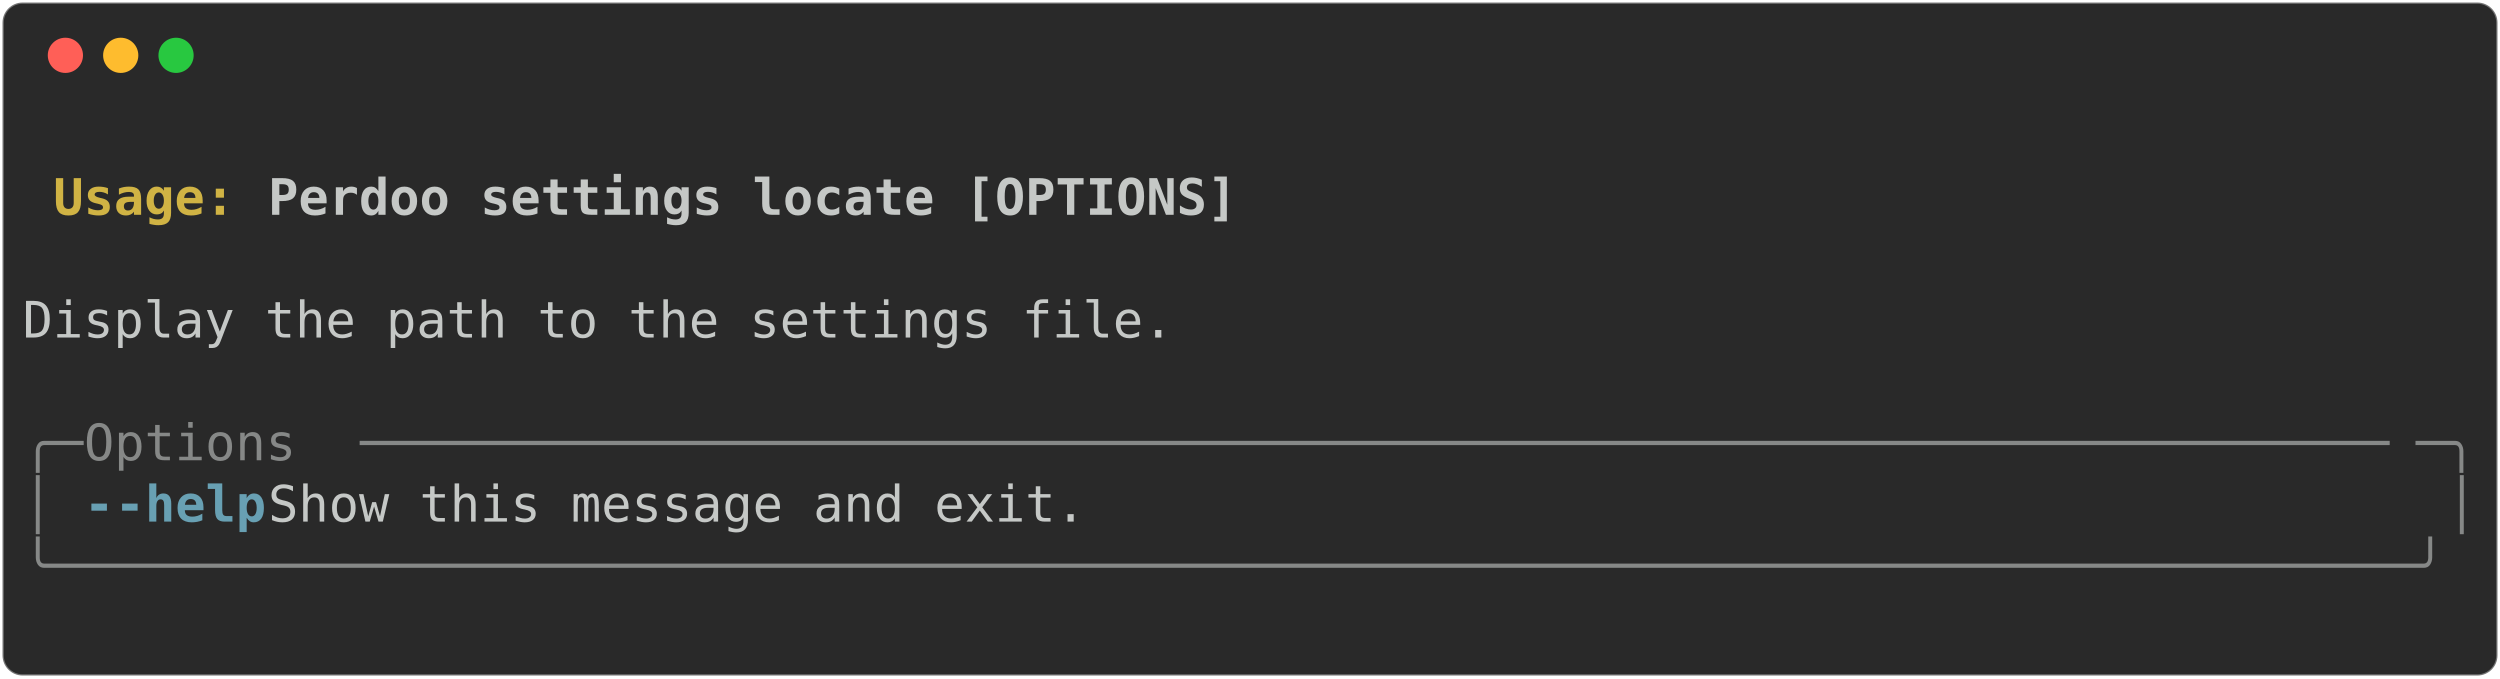
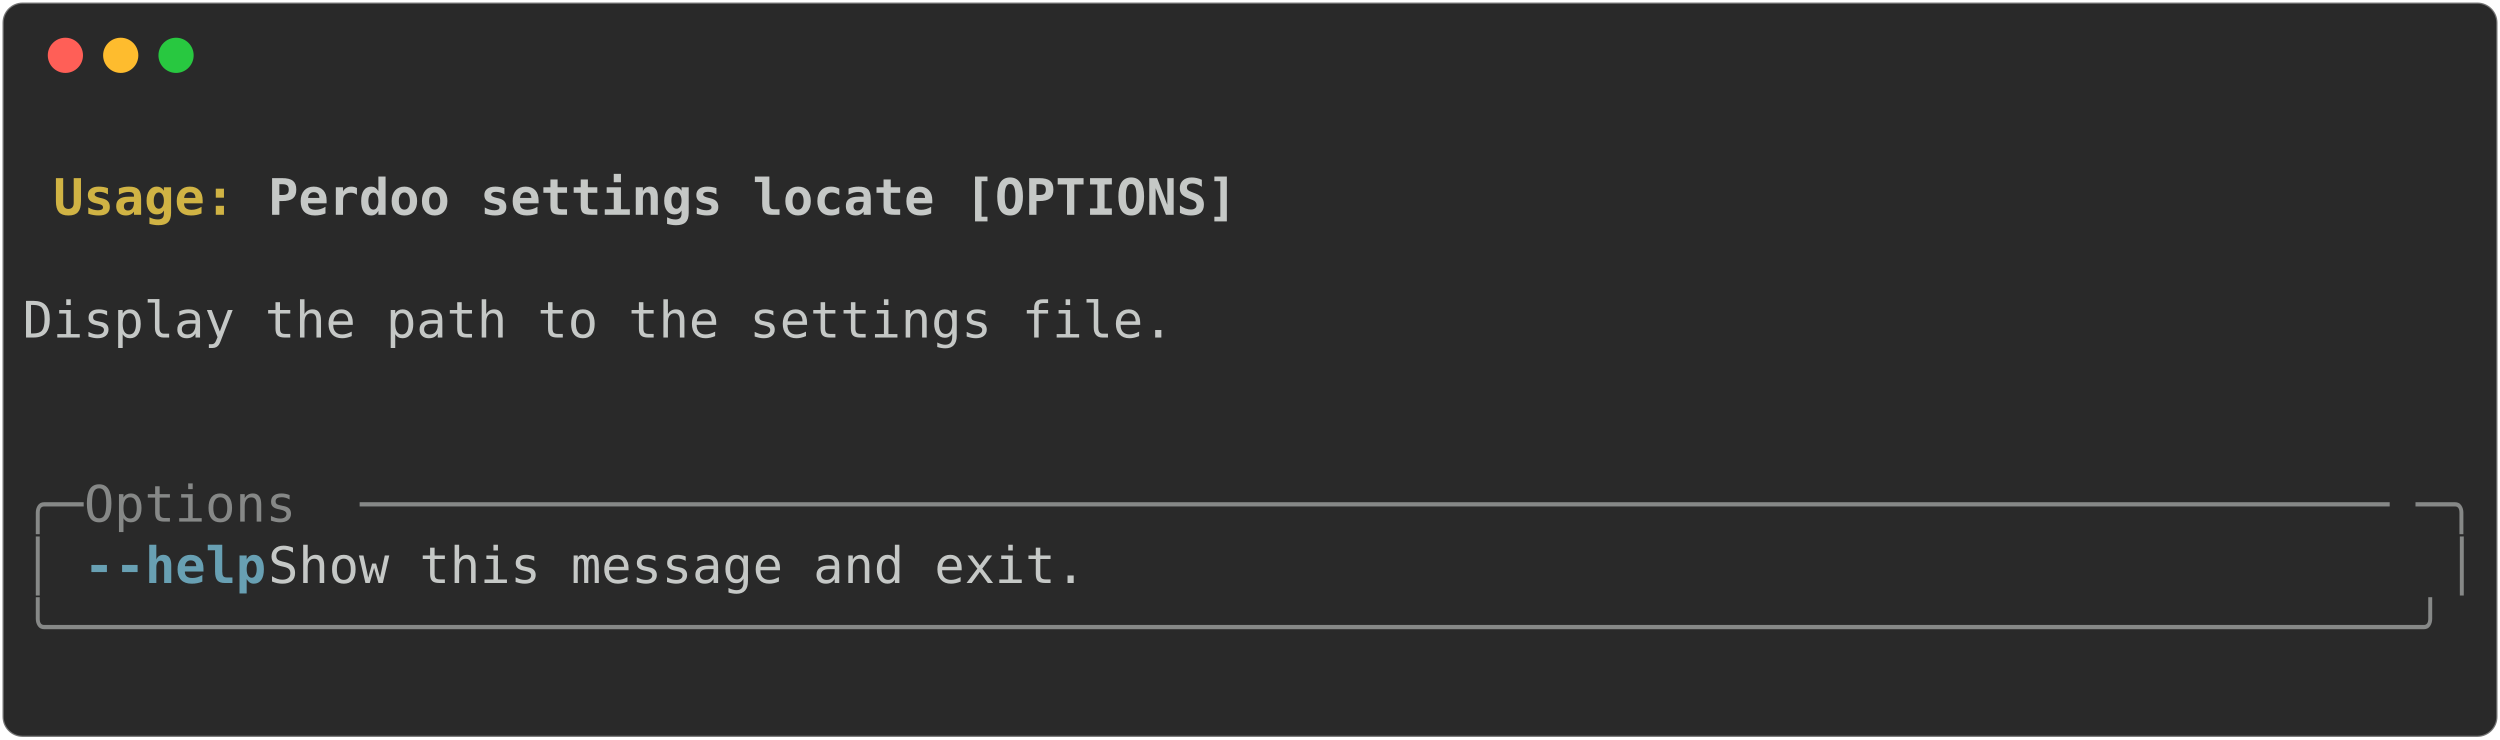
- <svg xmlns="http://www.w3.org/2000/svg" class="rich-terminal" viewBox="0 0 994 269.6">
+ <svg xmlns="http://www.w3.org/2000/svg" class="rich-terminal" viewBox="0 0 994 294.0">
  <style>

    @font-face {
        font-family: "Fira Code";
        src: local("FiraCode-Regular"),
                url("https://cdnjs.cloudflare.com/ajax/libs/firacode/6.2.0/woff2/FiraCode-Regular.woff2") format("woff2"),
                url("https://cdnjs.cloudflare.com/ajax/libs/firacode/6.2.0/woff/FiraCode-Regular.woff") format("woff");
        font-style: normal;
        font-weight: 400;
    }
    @font-face {
        font-family: "Fira Code";
        src: local("FiraCode-Bold"),
                url("https://cdnjs.cloudflare.com/ajax/libs/firacode/6.2.0/woff2/FiraCode-Bold.woff2") format("woff2"),
                url("https://cdnjs.cloudflare.com/ajax/libs/firacode/6.2.0/woff/FiraCode-Bold.woff") format("woff");
        font-style: bold;
        font-weight: 700;
    }

-     .terminal-1116311126-matrix {
+     .terminal-1679728644-matrix {
        font-family: Fira Code, monospace;
        font-size: 20px;
        line-height: 24.4px;
        font-variant-east-asian: full-width;
    }

-     .terminal-1116311126-title {
+     .terminal-1679728644-title {
        font-size: 18px;
        font-weight: bold;
        font-family: arial;
    }

-     .terminal-1116311126-r1 { fill: #c5c8c6;font-weight: bold }
- .terminal-1116311126-r2 { fill: #c5c8c6 }
- .terminal-1116311126-r3 { fill: #d0b344;font-weight: bold }
- .terminal-1116311126-r4 { fill: #868887 }
- .terminal-1116311126-r5 { fill: #68a0b3;font-weight: bold }
+     .terminal-1679728644-r1 { fill: #c5c8c6;font-weight: bold }
+ .terminal-1679728644-r2 { fill: #c5c8c6 }
+ .terminal-1679728644-r3 { fill: #d0b344;font-weight: bold }
+ .terminal-1679728644-r4 { fill: #868887 }
+ .terminal-1679728644-r5 { fill: #68a0b3;font-weight: bold }
    </style>
  <defs>
-     <clipPath id="terminal-1116311126-clip-terminal">
-       <rect x="0" y="0" width="975.0" height="218.6" />
+     <clipPath id="terminal-1679728644-clip-terminal">
+       <rect x="0" y="0" width="975.0" height="243.0" />
    </clipPath>
-     <clipPath id="terminal-1116311126-line-0">
+     <clipPath id="terminal-1679728644-line-0">
      <rect x="0" y="1.5" width="976" height="24.65" />
    </clipPath>
-     <clipPath id="terminal-1116311126-line-1">
+     <clipPath id="terminal-1679728644-line-1">
      <rect x="0" y="25.9" width="976" height="24.65" />
    </clipPath>
-     <clipPath id="terminal-1116311126-line-2">
+     <clipPath id="terminal-1679728644-line-2">
      <rect x="0" y="50.3" width="976" height="24.65" />
    </clipPath>
-     <clipPath id="terminal-1116311126-line-3">
+     <clipPath id="terminal-1679728644-line-3">
      <rect x="0" y="74.7" width="976" height="24.65" />
    </clipPath>
-     <clipPath id="terminal-1116311126-line-4">
+     <clipPath id="terminal-1679728644-line-4">
      <rect x="0" y="99.1" width="976" height="24.65" />
    </clipPath>
-     <clipPath id="terminal-1116311126-line-5">
+     <clipPath id="terminal-1679728644-line-5">
      <rect x="0" y="123.5" width="976" height="24.65" />
    </clipPath>
-     <clipPath id="terminal-1116311126-line-6">
+     <clipPath id="terminal-1679728644-line-6">
      <rect x="0" y="147.9" width="976" height="24.65" />
    </clipPath>
-     <clipPath id="terminal-1116311126-line-7">
+     <clipPath id="terminal-1679728644-line-7">
      <rect x="0" y="172.3" width="976" height="24.65" />
    </clipPath>
+     <clipPath id="terminal-1679728644-line-8">
+       <rect x="0" y="196.7" width="976" height="24.65" />
+     </clipPath>
  </defs>
-   <rect fill="#292929" stroke="rgba(255,255,255,0.35)" stroke-width="1" x="1" y="1" width="992" height="267.6" rx="8" />
+   <rect fill="#292929" stroke="rgba(255,255,255,0.35)" stroke-width="1" x="1" y="1" width="992" height="292" rx="8" />
  <g transform="translate(26,22)">
    <circle cx="0" cy="0" r="7" fill="#ff5f57" />
    <circle cx="22" cy="0" r="7" fill="#febc2e" />
    <circle cx="44" cy="0" r="7" fill="#28c840" />
  </g>
-   <g transform="translate(9, 41)" clip-path="url(#terminal-1116311126-clip-terminal)">
-     <g class="terminal-1116311126-matrix">
-       <text class="terminal-1116311126-r2" x="976" y="20" textLength="12.2" clip-path="url(#terminal-1116311126-line-0)">
+   <g transform="translate(9, 41)" clip-path="url(#terminal-1679728644-clip-terminal)">
+     <g class="terminal-1679728644-matrix">
+       <text class="terminal-1679728644-r2" x="976" y="20" textLength="12.2" clip-path="url(#terminal-1679728644-line-0)">
</text>
-       <text class="terminal-1116311126-r3" x="12.2" y="44.4" textLength="85.4" clip-path="url(#terminal-1116311126-line-1)">Usage: </text>
-       <text class="terminal-1116311126-r1" x="97.6" y="44.4" textLength="390.4" clip-path="url(#terminal-1116311126-line-1)">Perdoo settings locate [OPTIONS]</text>
-       <text class="terminal-1116311126-r2" x="976" y="44.4" textLength="12.2" clip-path="url(#terminal-1116311126-line-1)">
+       <text class="terminal-1679728644-r3" x="12.2" y="44.4" textLength="85.4" clip-path="url(#terminal-1679728644-line-1)">Usage: </text>
+       <text class="terminal-1679728644-r1" x="97.6" y="44.4" textLength="390.4" clip-path="url(#terminal-1679728644-line-1)">Perdoo settings locate [OPTIONS]</text>
+       <text class="terminal-1679728644-r2" x="976" y="44.4" textLength="12.2" clip-path="url(#terminal-1679728644-line-1)">
</text>
-       <text class="terminal-1116311126-r2" x="976" y="68.8" textLength="12.2" clip-path="url(#terminal-1116311126-line-2)">
+       <text class="terminal-1679728644-r2" x="976" y="68.8" textLength="12.2" clip-path="url(#terminal-1679728644-line-2)">
</text>
-       <text class="terminal-1116311126-r2" x="0" y="93.2" textLength="976" clip-path="url(#terminal-1116311126-line-3)"> Display the path to the settings file.                                         </text>
-       <text class="terminal-1116311126-r2" x="976" y="93.2" textLength="12.2" clip-path="url(#terminal-1116311126-line-3)">
+       <text class="terminal-1679728644-r2" x="0" y="93.2" textLength="976" clip-path="url(#terminal-1679728644-line-3)"> Display the path to the settings file.                                         </text>
+       <text class="terminal-1679728644-r2" x="976" y="93.2" textLength="12.2" clip-path="url(#terminal-1679728644-line-3)">
</text>
-       <text class="terminal-1116311126-r2" x="976" y="117.6" textLength="12.2" clip-path="url(#terminal-1116311126-line-4)">
+       <text class="terminal-1679728644-r2" x="976" y="117.6" textLength="12.2" clip-path="url(#terminal-1679728644-line-4)">
</text>
-       <text class="terminal-1116311126-r4" x="0" y="142" textLength="24.4" clip-path="url(#terminal-1116311126-line-5)">╭─</text>
-       <text class="terminal-1116311126-r4" x="24.4" y="142" textLength="109.8" clip-path="url(#terminal-1116311126-line-5)"> Options </text>
-       <text class="terminal-1116311126-r4" x="134.2" y="142" textLength="817.4" clip-path="url(#terminal-1116311126-line-5)">───────────────────────────────────────────────────────────────────</text>
-       <text class="terminal-1116311126-r4" x="951.6" y="142" textLength="24.4" clip-path="url(#terminal-1116311126-line-5)">─╮</text>
-       <text class="terminal-1116311126-r2" x="976" y="142" textLength="12.2" clip-path="url(#terminal-1116311126-line-5)">
+       <text class="terminal-1679728644-r2" x="976" y="142" textLength="12.2" clip-path="url(#terminal-1679728644-line-5)">
</text>
-       <text class="terminal-1116311126-r4" x="0" y="166.4" textLength="12.2" clip-path="url(#terminal-1116311126-line-6)">│</text>
-       <text class="terminal-1116311126-r5" x="24.4" y="166.4" textLength="12.2" clip-path="url(#terminal-1116311126-line-6)">-</text>
-       <text class="terminal-1116311126-r5" x="36.6" y="166.4" textLength="61" clip-path="url(#terminal-1116311126-line-6)">-help</text>
-       <text class="terminal-1116311126-r2" x="97.6" y="166.4" textLength="866.2" clip-path="url(#terminal-1116311126-line-6)">          Show this message and exit.                                  </text>
-       <text class="terminal-1116311126-r4" x="963.8" y="166.4" textLength="12.2" clip-path="url(#terminal-1116311126-line-6)">│</text>
-       <text class="terminal-1116311126-r2" x="976" y="166.4" textLength="12.2" clip-path="url(#terminal-1116311126-line-6)">
+       <text class="terminal-1679728644-r4" x="0" y="166.4" textLength="24.4" clip-path="url(#terminal-1679728644-line-6)">╭─</text>
+       <text class="terminal-1679728644-r4" x="24.4" y="166.4" textLength="109.8" clip-path="url(#terminal-1679728644-line-6)"> Options </text>
+       <text class="terminal-1679728644-r4" x="134.2" y="166.4" textLength="817.4" clip-path="url(#terminal-1679728644-line-6)">───────────────────────────────────────────────────────────────────</text>
+       <text class="terminal-1679728644-r4" x="951.6" y="166.4" textLength="24.4" clip-path="url(#terminal-1679728644-line-6)">─╮</text>
+       <text class="terminal-1679728644-r2" x="976" y="166.4" textLength="12.2" clip-path="url(#terminal-1679728644-line-6)">
</text>
-       <text class="terminal-1116311126-r4" x="0" y="190.8" textLength="976" clip-path="url(#terminal-1116311126-line-7)">╰──────────────────────────────────────────────────────────────────────────────╯</text>
-       <text class="terminal-1116311126-r2" x="976" y="190.8" textLength="12.2" clip-path="url(#terminal-1116311126-line-7)">
+       <text class="terminal-1679728644-r4" x="0" y="190.8" textLength="12.2" clip-path="url(#terminal-1679728644-line-7)">│</text>
+       <text class="terminal-1679728644-r5" x="24.4" y="190.8" textLength="12.2" clip-path="url(#terminal-1679728644-line-7)">-</text>
+       <text class="terminal-1679728644-r5" x="36.6" y="190.8" textLength="61" clip-path="url(#terminal-1679728644-line-7)">-help</text>
+       <text class="terminal-1679728644-r2" x="97.6" y="190.8" textLength="866.2" clip-path="url(#terminal-1679728644-line-7)">          Show this message and exit.                                  </text>
+       <text class="terminal-1679728644-r4" x="963.8" y="190.8" textLength="12.2" clip-path="url(#terminal-1679728644-line-7)">│</text>
+       <text class="terminal-1679728644-r2" x="976" y="190.8" textLength="12.2" clip-path="url(#terminal-1679728644-line-7)">
</text>
-       <text class="terminal-1116311126-r2" x="976" y="215.2" textLength="12.2" clip-path="url(#terminal-1116311126-line-8)">
+       <text class="terminal-1679728644-r4" x="0" y="215.2" textLength="976" clip-path="url(#terminal-1679728644-line-8)">╰──────────────────────────────────────────────────────────────────────────────╯</text>
+       <text class="terminal-1679728644-r2" x="976" y="215.2" textLength="12.2" clip-path="url(#terminal-1679728644-line-8)">
+ </text>
+       <text class="terminal-1679728644-r2" x="976" y="239.6" textLength="12.2" clip-path="url(#terminal-1679728644-line-9)">
</text>
    </g>
  </g>
</svg>
